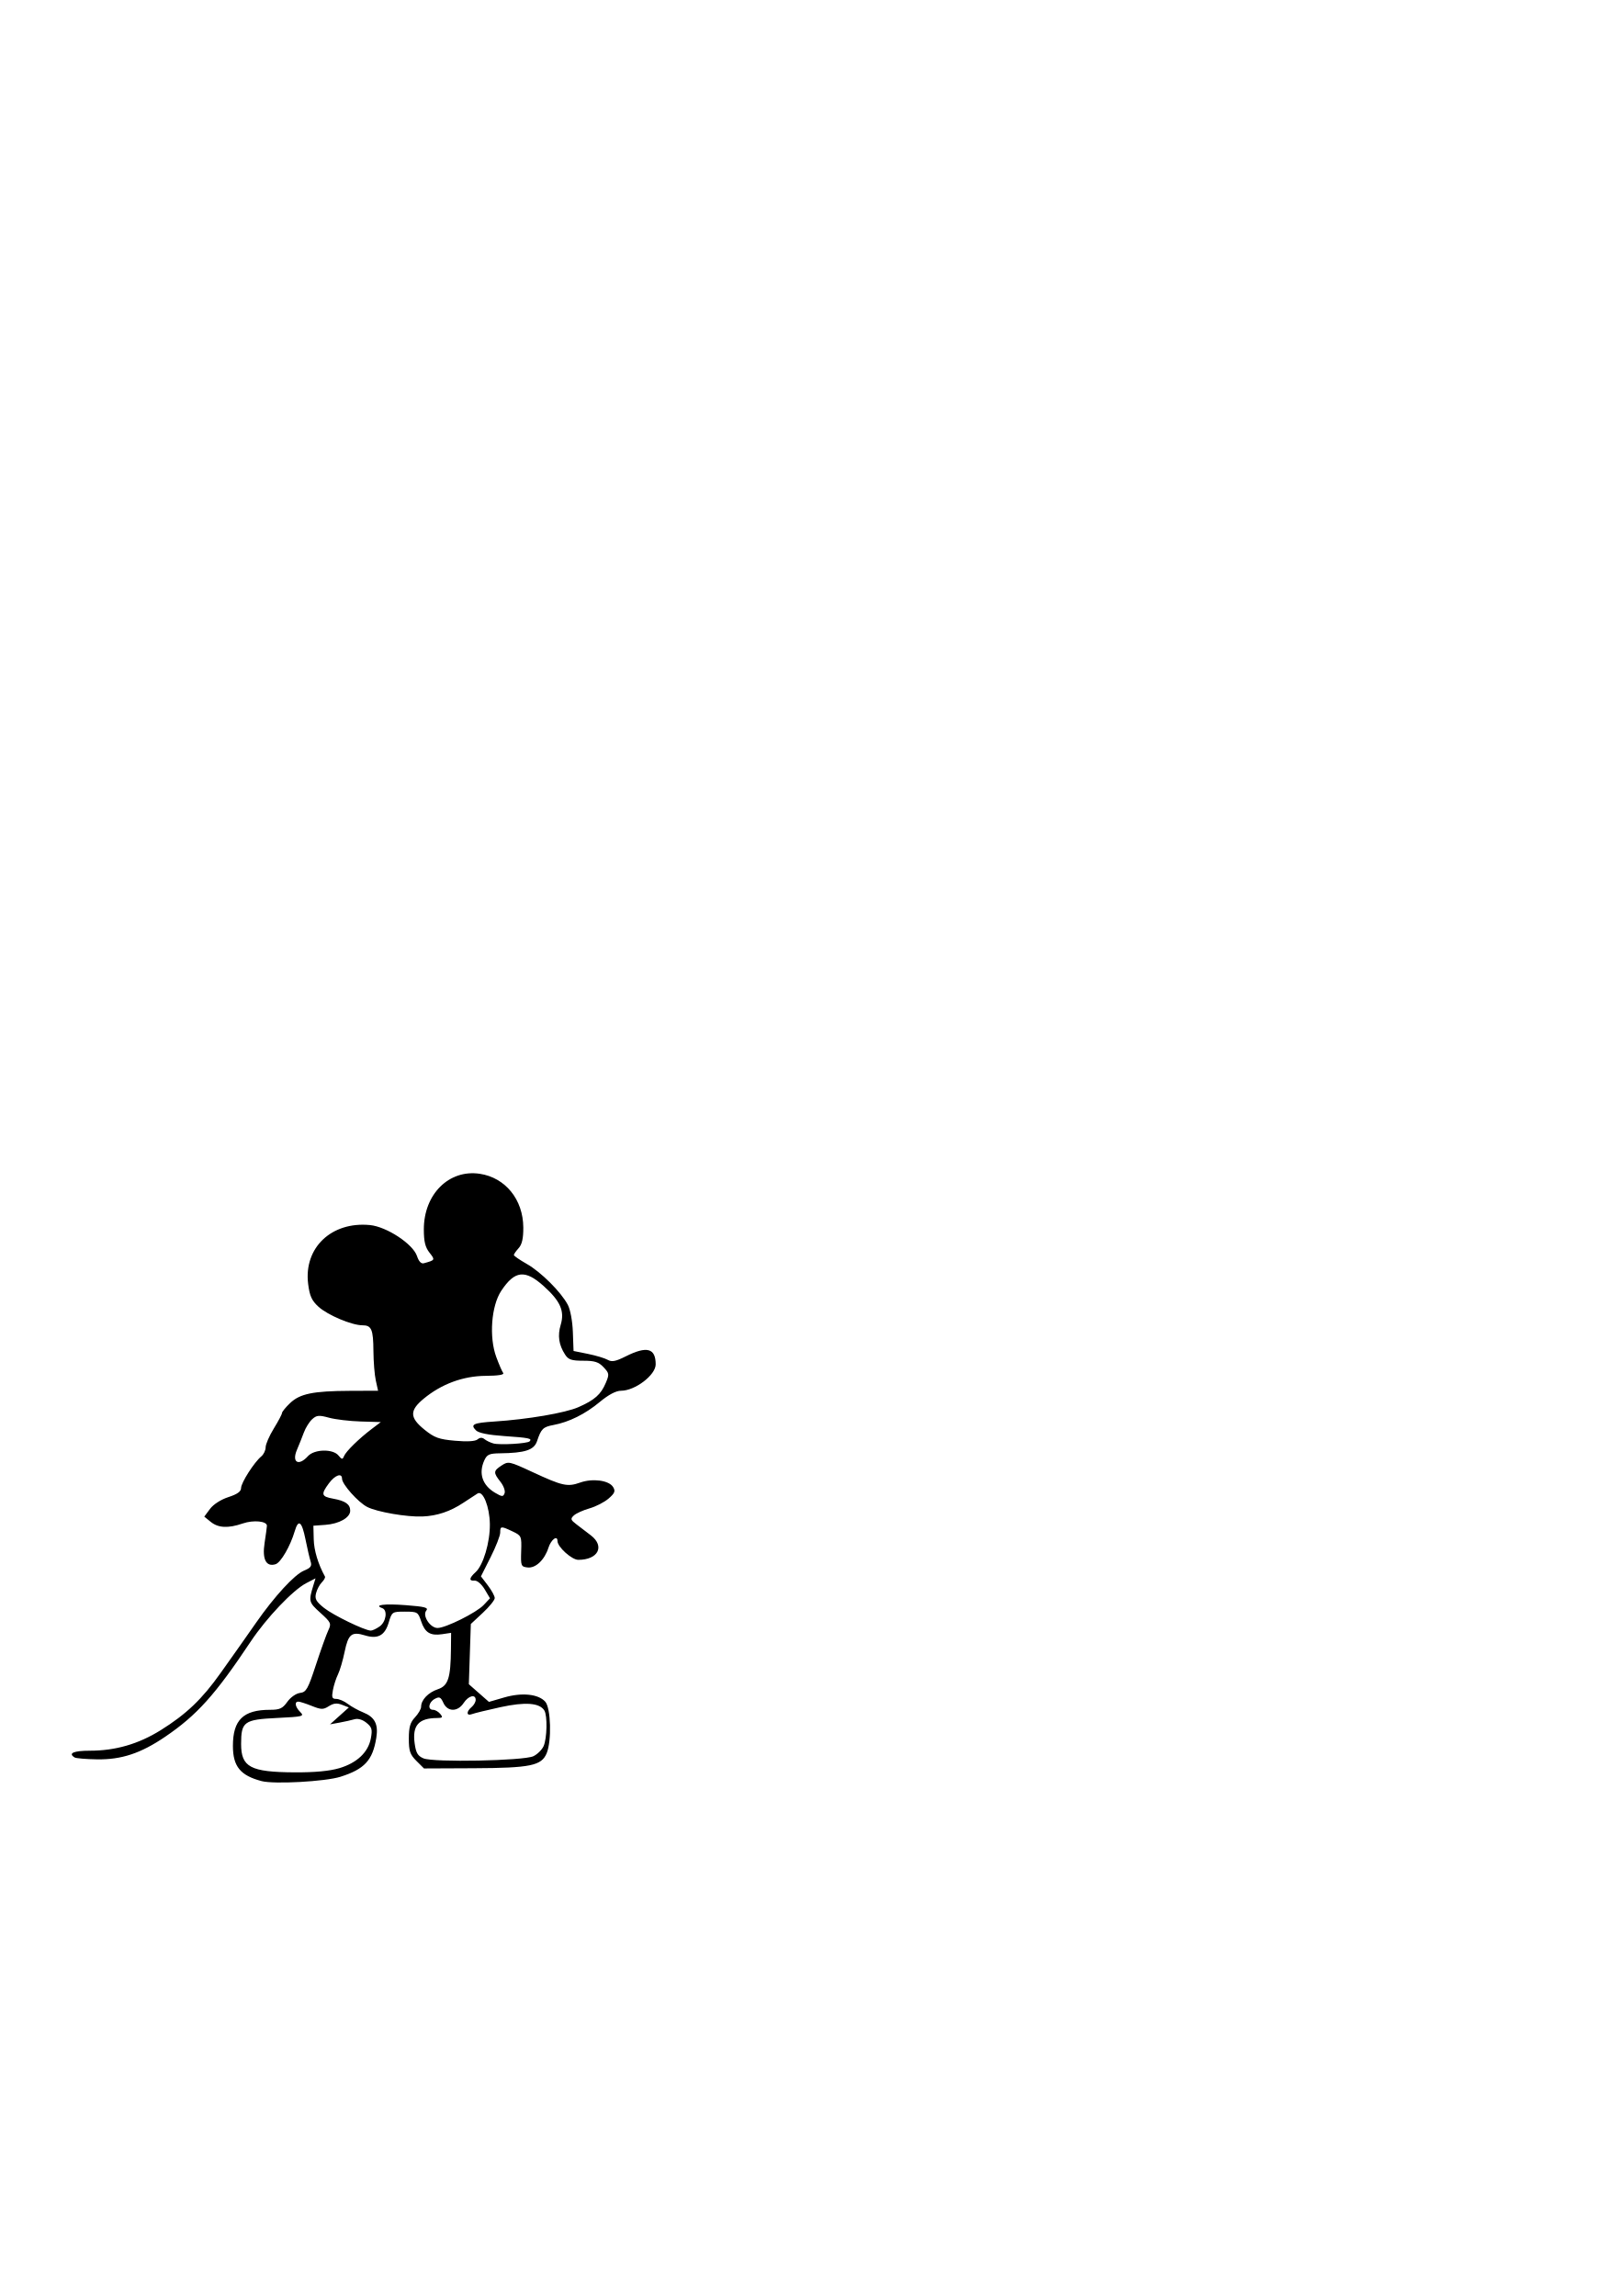
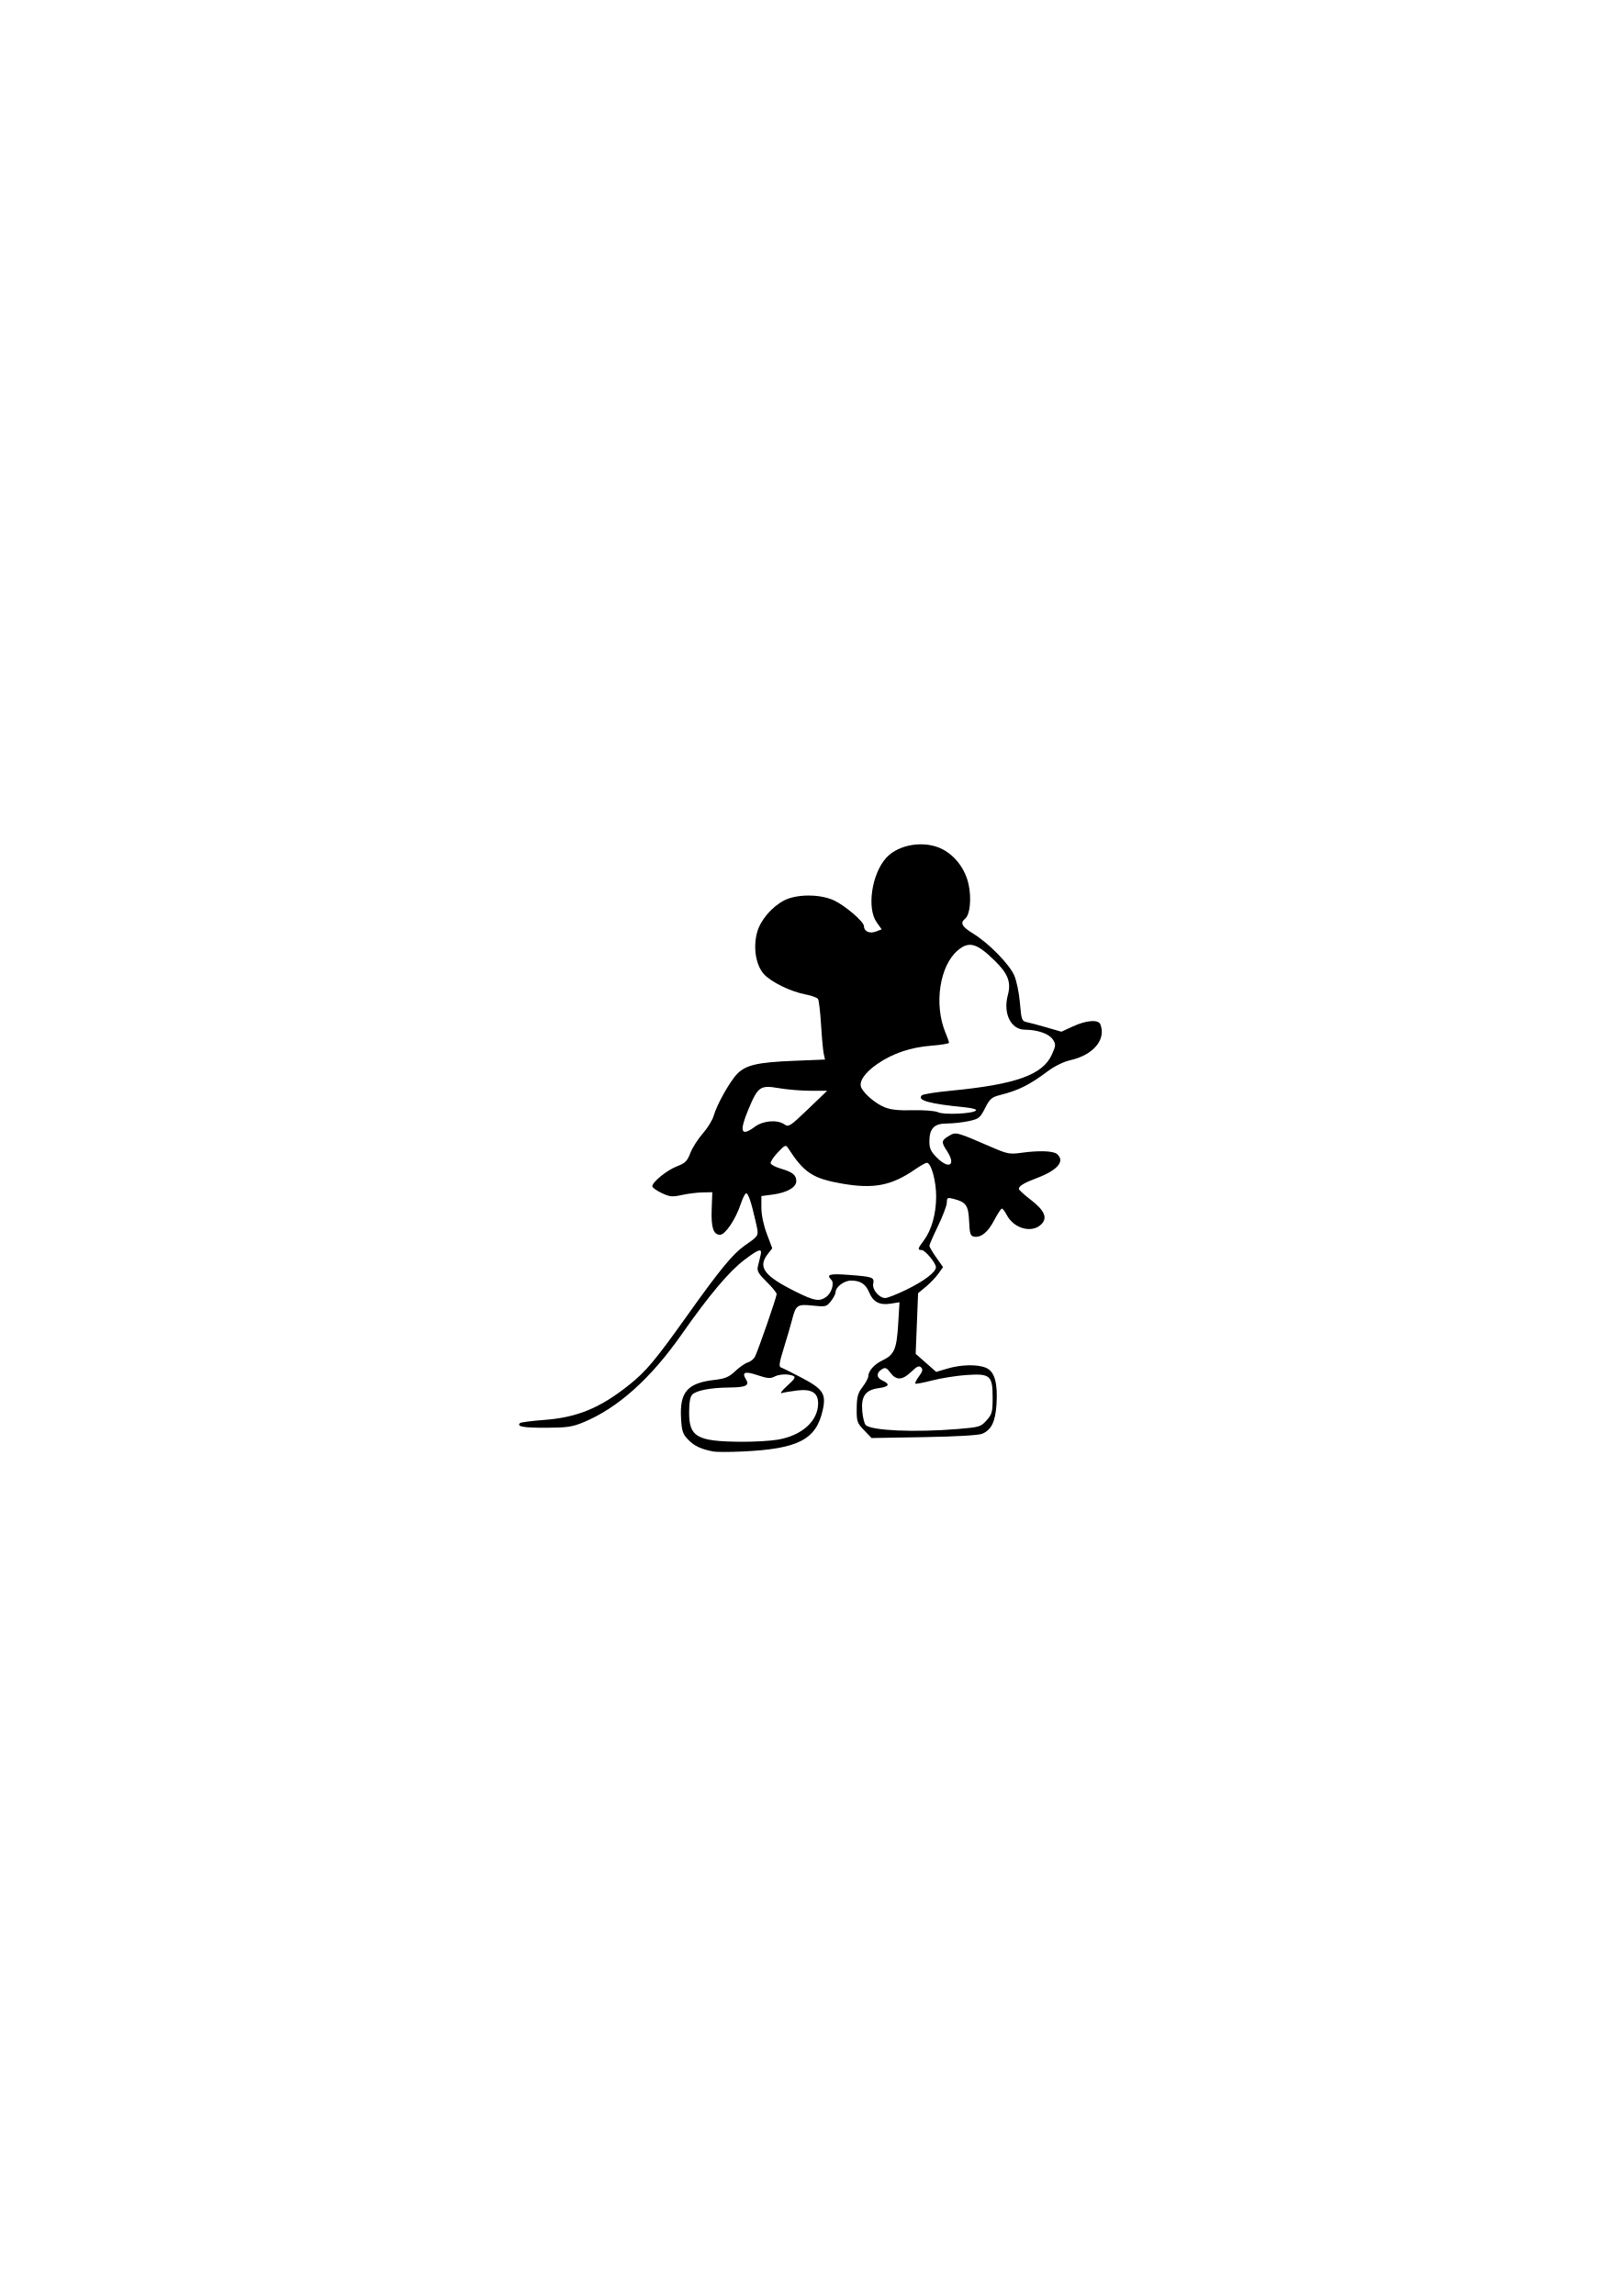
- <svg xmlns="http://www.w3.org/2000/svg" width="210mm" height="297mm" viewBox="0 0 210 297" version="1.1" id="svg1" xml:space="preserve">
+ <svg xmlns="http://www.w3.org/2000/svg" version="1.1" id="svg1" width="793.6" height="1122.133" viewBox="0 0 793.6 1122.133">
  <defs id="defs1" />
-   <g id="layer1">
-     <path style="fill:#000000" d="m 33.828,230.393 c -2.748,-0.724 -3.704,-1.899 -3.704,-4.554 0,-3.359 1.342,-4.666 4.791,-4.666 1.269,0 1.629,-0.166 2.248,-1.036 0.416,-0.584 1.13,-1.084 1.639,-1.147 0.806,-0.099 1.024,-0.484 2.059,-3.639 0.637,-1.94 1.357,-3.948 1.601,-4.462 0.416,-0.878 0.353,-1.016 -1.037,-2.272 -1.507,-1.362 -1.534,-1.472 -0.872,-3.62 l 0.255,-0.829 -1.195,0.618 c -1.721,0.89 -5.15,4.497 -7.194,7.566 -4.584,6.884 -6.955,9.523 -11.072,12.318 -3.144,2.135 -5.632,2.959 -8.79,2.912 -1.415,-0.021 -2.725,-0.132 -2.91,-0.247 -0.88,-0.544 -0.129,-0.872 1.993,-0.872 3.289,0 6.269,-0.864 9.135,-2.649 3.31,-2.062 5.363,-4.022 7.758,-7.405 1.099,-1.552 2.224,-3.14 2.501,-3.528 0.277,-0.388 1.217,-1.728 2.089,-2.979 2.383,-3.417 4.963,-6.222 6.19,-6.73 0.884,-0.366 1.049,-0.596 0.858,-1.193 -0.13,-0.407 -0.429,-1.692 -0.662,-2.856 -0.469,-2.333 -0.914,-2.673 -1.389,-1.058 -0.566,1.927 -1.8,4.058 -2.473,4.272 -1.225,0.389 -1.753,-0.623 -1.429,-2.735 0.16,-1.039 0.296,-2.041 0.303,-2.226 0.022,-0.612 -1.729,-0.786 -3.119,-0.309 -1.895,0.65 -3.172,0.587 -4.15,-0.207 l -0.833,-0.676 0.742,-0.998 c 0.439,-0.59 1.411,-1.214 2.379,-1.528 1.152,-0.373 1.638,-0.721 1.639,-1.173 0.002,-0.685 1.689,-3.325 2.618,-4.096 0.307,-0.255 0.559,-0.784 0.559,-1.175 0,-0.391 0.476,-1.486 1.058,-2.432 0.582,-0.946 1.058,-1.847 1.058,-2.001 0,-0.155 0.465,-0.727 1.034,-1.272 1.279,-1.225 2.976,-1.575 7.736,-1.595 l 3.655,-0.015 -0.292,-1.323 c -0.161,-0.728 -0.299,-2.434 -0.308,-3.792 -0.018,-2.827 -0.242,-3.351 -1.426,-3.351 -1.374,0 -4.496,-1.319 -5.678,-2.398 -0.877,-0.801 -1.144,-1.39 -1.34,-2.952 -0.583,-4.668 3.01,-8.094 7.987,-7.615 2.171,0.209 5.581,2.455 6.094,4.015 0.228,0.693 0.54,1.02 0.882,0.926 1.472,-0.406 1.48,-0.42 0.732,-1.371 -0.553,-0.703 -0.732,-1.44 -0.732,-3.014 0,-4.549 3.256,-7.785 7.233,-7.189 3.314,0.497 5.61,3.33 5.632,6.948 0.008,1.413 -0.167,2.189 -0.606,2.674 -0.34,0.376 -0.617,0.775 -0.617,0.886 0,0.112 0.754,0.631 1.676,1.155 1.83,1.039 4.417,3.618 5.305,5.289 0.322,0.605 0.601,2.109 0.652,3.514 l 0.089,2.455 1.872,0.38 c 1.029,0.209 2.175,0.553 2.545,0.765 0.531,0.304 1.027,0.208 2.344,-0.454 2.723,-1.368 3.861,-1.06 3.861,1.043 0,1.38 -2.668,3.41 -4.481,3.41 -0.653,0 -1.609,0.506 -2.757,1.458 -1.882,1.561 -3.961,2.595 -5.98,2.973 -1.355,0.254 -1.589,0.485 -2.127,2.09 -0.385,1.15 -1.548,1.532 -4.794,1.573 -1.383,0.017 -1.679,0.151 -2.028,0.919 -0.762,1.673 -0.251,3.212 1.387,4.18 0.911,0.538 1.055,0.546 1.238,0.069 0.114,-0.297 -0.125,-0.963 -0.532,-1.48 -0.945,-1.201 -0.93,-1.409 0.152,-2.118 0.86,-0.563 1,-0.534 3.969,0.845 3.895,1.809 4.539,1.952 6.179,1.371 1.632,-0.578 3.734,-0.293 4.268,0.578 0.322,0.526 0.219,0.789 -0.584,1.487 -0.536,0.466 -1.648,1.038 -2.469,1.271 -0.822,0.233 -1.733,0.646 -2.024,0.917 -0.467,0.436 -0.425,0.573 0.353,1.162 0.485,0.367 1.319,1.004 1.852,1.415 1.836,1.415 0.934,3.163 -1.633,3.163 -0.841,0 -2.689,-1.67 -2.689,-2.43 0,-0.81 -0.83,-0.197 -1.169,0.865 -0.505,1.58 -1.662,2.673 -2.7,2.552 -0.848,-0.099 -0.89,-0.206 -0.827,-2.103 0.065,-1.944 0.034,-2.014 -1.112,-2.558 -1.505,-0.714 -1.601,-0.705 -1.601,0.155 0,0.393 -0.56,1.826 -1.245,3.186 l -1.245,2.471 0.892,1.169 c 0.49,0.643 0.892,1.381 0.892,1.64 0,0.259 -0.696,1.119 -1.546,1.911 l -1.546,1.44 -0.129,3.897 -0.129,3.897 1.3,1.142 1.3,1.142 1.976,-0.574 c 2.289,-0.665 4.406,-0.448 5.304,0.544 0.731,0.807 0.85,5.069 0.187,6.67 -0.669,1.615 -2.092,1.907 -9.44,1.941 l -6.428,0.029 -0.98,-0.978 c -0.83,-0.828 -0.98,-1.27 -0.98,-2.882 0,-1.489 0.173,-2.088 0.794,-2.749 0.437,-0.465 0.794,-1.082 0.794,-1.372 0,-0.886 0.917,-1.846 2.164,-2.266 1.338,-0.45 1.659,-1.439 1.696,-5.227 l 0.02,-2.069 -1.147,0.174 c -1.54,0.234 -2.245,-0.199 -2.733,-1.679 -0.391,-1.184 -0.48,-1.237 -2.089,-1.237 -1.659,0 -1.686,0.019 -2.109,1.43 -0.498,1.664 -1.411,2.151 -3.074,1.641 -1.705,-0.523 -2.148,-0.166 -2.617,2.11 -0.232,1.128 -0.62,2.448 -0.861,2.933 -0.241,0.485 -0.537,1.398 -0.656,2.028 -0.182,0.957 -0.111,1.147 0.431,1.147 0.357,0 1.028,0.289 1.49,0.641 0.463,0.353 1.363,0.851 2.001,1.107 1.493,0.599 1.97,1.523 1.69,3.275 -0.466,2.914 -1.518,4.06 -4.635,5.048 -1.961,0.622 -8.593,0.986 -10.209,0.56 z m 10.048,-1.667 c 2.294,-0.681 3.749,-2.055 4.088,-3.858 0.217,-1.158 0.136,-1.444 -0.571,-2.017 -0.511,-0.414 -1.1,-0.586 -1.55,-0.454 -0.399,0.117 -1.273,0.313 -1.942,0.434 l -1.216,0.22 1.216,-1.092 1.216,-1.092 -0.882,-0.343 c -0.65,-0.252 -1.099,-0.205 -1.704,0.179 -0.729,0.463 -0.98,0.459 -2.212,-0.034 -0.764,-0.306 -1.545,-0.556 -1.735,-0.556 -0.536,0 -0.408,0.694 0.249,1.348 0.557,0.555 0.365,0.603 -3.028,0.769 -4.246,0.207 -4.622,0.48 -4.622,3.364 0,2.995 1.207,3.636 6.903,3.669 2.599,0.015 4.535,-0.165 5.791,-0.538 z m 25.103,-1.548 c 0.512,-0.241 1.107,-0.826 1.323,-1.299 0.452,-0.993 0.515,-3.967 0.097,-4.625 -0.625,-0.985 -2.468,-1.122 -5.672,-0.423 -1.71,0.373 -3.369,0.778 -3.686,0.9 -0.724,0.278 -0.756,-0.325 -0.049,-0.912 0.291,-0.242 0.529,-0.658 0.529,-0.925 0,-0.792 -0.932,-0.554 -1.555,0.396 -0.77,1.175 -2.082,1.168 -2.62,-0.013 -0.345,-0.757 -0.517,-0.837 -1.115,-0.517 -0.803,0.43 -0.957,1.412 -0.221,1.412 0.267,0 0.684,0.238 0.925,0.529 0.369,0.445 0.306,0.53 -0.398,0.534 -2.393,0.014 -3.227,0.954 -2.908,3.28 0.169,1.234 0.399,1.626 1.142,1.939 1.283,0.543 12.952,0.315 14.208,-0.277 z M 49.095,210.393 c 0.845,-0.592 1.065,-2.114 0.343,-2.372 -1.158,-0.414 0.282,-0.596 3.034,-0.385 2.503,0.192 2.98,0.32 2.657,0.71 -0.533,0.643 0.508,2.243 1.46,2.243 1.053,0 5.04,-1.987 5.966,-2.973 l 0.817,-0.869 -0.691,-1.166 c -0.38,-0.641 -0.955,-1.144 -1.278,-1.117 -0.779,0.065 -0.742,-0.329 0.104,-1.094 0.999,-0.904 1.881,-3.877 1.848,-6.228 -0.032,-2.236 -0.89,-4.38 -1.584,-3.954 -0.234,0.144 -1.061,0.683 -1.837,1.199 -1.7,1.13 -3.395,1.7 -5.292,1.779 -2.019,0.084 -5.896,-0.585 -7.153,-1.236 -1.178,-0.609 -3.253,-2.937 -3.253,-3.649 0,-0.795 -0.904,-0.478 -1.698,0.595 -1.057,1.43 -0.98,1.709 0.551,1.985 1.585,0.286 2.205,0.724 2.205,1.56 0,0.891 -1.422,1.698 -3.216,1.827 l -1.546,0.111 0.044,1.764 c 0.036,1.438 0.565,3.19 1.452,4.81 0.067,0.123 -0.115,0.461 -0.405,0.751 -0.29,0.29 -0.628,0.926 -0.75,1.414 -0.182,0.726 0.005,1.069 1.038,1.895 1.172,0.938 5.219,2.905 6.039,2.935 0.199,0.007 0.715,-0.234 1.147,-0.536 z m -9.27,-22.029 c 0.831,-0.918 3.234,-0.971 3.952,-0.088 0.43,0.529 0.532,0.542 0.713,0.088 0.245,-0.614 1.921,-2.259 3.596,-3.528 l 1.163,-0.882 -2.595,-0.077 c -1.427,-0.042 -3.273,-0.262 -4.102,-0.489 -1.301,-0.355 -1.598,-0.329 -2.173,0.191 -0.366,0.331 -0.852,1.107 -1.08,1.724 -0.228,0.617 -0.629,1.621 -0.891,2.232 -0.703,1.636 0.206,2.168 1.417,0.83 z m 28.671,-1.919 c 0.368,-0.368 -0.086,-0.462 -3.255,-0.68 -2.08,-0.143 -3.338,-0.396 -3.683,-0.741 -0.763,-0.763 -0.346,-0.966 2.331,-1.139 4.352,-0.282 9.233,-1.115 10.929,-1.865 2.102,-0.93 2.897,-1.635 3.531,-3.135 0.469,-1.109 0.45,-1.245 -0.287,-2.028 -0.636,-0.677 -1.147,-0.84 -2.627,-0.84 -1.519,0 -1.927,-0.138 -2.35,-0.794 -0.814,-1.262 -0.988,-2.45 -0.566,-3.858 0.529,-1.767 -0.039,-3.059 -2.197,-5 -2.419,-2.175 -3.75,-2.025 -5.501,0.621 -1.284,1.94 -1.585,5.987 -0.636,8.553 0.348,0.942 0.751,1.871 0.895,2.065 0.168,0.226 -0.643,0.358 -2.266,0.369 -2.912,0.018 -5.711,1.05 -8.013,2.954 -1.855,1.534 -1.831,2.45 0.106,4.014 1.279,1.033 1.858,1.242 3.942,1.427 1.571,0.14 2.609,0.078 2.91,-0.171 0.319,-0.265 0.609,-0.274 0.909,-0.03 0.243,0.197 0.758,0.445 1.147,0.552 0.823,0.226 4.392,0.018 4.682,-0.272 z" id="path1" />
+   <g id="g1">
+     <path style="fill:#000000" d="m 348.8,709.717 c -5.987,-1.127 -9.405,-2.73 -12.325,-5.777 -2.653,-2.769 -3.133,-4.217 -3.489,-10.51 -0.724,-12.813 3.103,-17.198 16.347,-18.731 5.227,-0.605 7.084,-1.388 10.133,-4.271 2.053,-1.941 4.814,-3.855 6.134,-4.251 1.321,-0.397 2.885,-1.626 3.477,-2.731 1.45,-2.709 10.656,-29.244 10.656,-30.713 0,-0.642 -2.212,-3.347 -4.916,-6.013 -4.024,-3.967 -4.798,-5.331 -4.267,-7.516 0.357,-1.468 0.942,-3.87 1.299,-5.336 0.916,-3.763 -0.577,-3.364 -7.847,2.101 -7.426,5.582 -17.289,17.288 -30.669,36.398 -15.167,21.663 -31.194,36.038 -47.944,43.004 -5.555,2.31 -8.118,2.69 -18.362,2.724 -11.14,0.037 -14.514,-0.562 -12.801,-2.275 0.393,-0.393 5.633,-1.081 11.644,-1.528 16.348,-1.217 27.449,-5.777 41.69,-17.125 8.331,-6.639 12.884,-12.082 28.745,-34.368 15.667,-22.013 21.988,-29.697 27.778,-33.766 7.32,-5.144 7.018,-4.472 5.346,-11.89 -2.107,-9.347 -3.571,-13.675 -4.626,-13.675 -0.494,0 -1.672,2.33 -2.618,5.179 -2.501,7.528 -7.573,15.088 -10.124,15.088 -3.277,0 -4.424,-3.51 -4.096,-12.528 l 0.301,-8.272 -4.8,0.091 c -2.64,0.05 -7.2,0.622 -10.133,1.27 -4.674,1.033 -5.894,0.911 -9.867,-0.987 -2.493,-1.191 -4.533,-2.666 -4.533,-3.277 0,-2.073 7.18,-7.898 12.006,-9.741 4.068,-1.554 5.073,-2.546 6.585,-6.507 0.982,-2.57 3.718,-6.87 6.081,-9.554 2.363,-2.684 4.774,-6.613 5.359,-8.731 1.486,-5.381 8.024,-16.989 11.562,-20.527 4.266,-4.266 9.963,-5.572 27.403,-6.278 l 15.455,-0.626 -0.623,-2.767 c -0.343,-1.522 -0.934,-7.892 -1.315,-14.156 -0.381,-6.264 -1.041,-11.955 -1.469,-12.646 -0.427,-0.691 -3.045,-1.681 -5.816,-2.198 -7.538,-1.408 -17.289,-6.165 -20.773,-10.133 -3.902,-4.444 -5.245,-13.061 -3.183,-20.423 1.65,-5.894 7.148,-12.348 13.189,-15.483 6.083,-3.156 17.438,-3.187 24.26,-0.066 5.412,2.476 14.746,10.458 14.746,12.611 0,2.574 2.752,3.846 5.809,2.683 l 2.868,-1.091 -2.442,-3.43 c -4.937,-6.934 -2.396,-23.855 4.751,-31.629 6.133,-6.671 18.974,-8.565 27.513,-4.058 6.374,3.364 11.179,9.919 12.723,17.357 1.415,6.817 0.628,14.561 -1.674,16.472 -2.656,2.204 -1.736,3.924 3.982,7.443 7.556,4.649 17.596,14.921 20.006,20.468 1.094,2.518 2.326,8.542 2.739,13.387 0.715,8.411 0.876,8.835 3.571,9.413 1.552,0.333 5.941,1.51 9.754,2.616 l 6.932,2.01 5.73,-2.623 c 6.634,-3.037 12.397,-3.441 13.358,-0.936 2.864,7.464 -3.498,14.992 -14.802,17.514 -3.065,0.684 -7.583,2.878 -10.667,5.18 -9.368,6.994 -14.312,9.466 -23.753,11.877 -3.923,1.002 -4.893,1.862 -7.17,6.355 -2.436,4.806 -3.04,5.284 -8.049,6.358 -2.979,0.639 -7.765,1.162 -10.636,1.162 -6.23,0 -8.541,2.402 -8.541,8.877 0,3.281 0.749,4.885 3.627,7.763 6.08,6.08 9.567,3.73 4.907,-3.307 -2.812,-4.245 -2.697,-5.074 1,-7.258 3.498,-2.067 3.345,-2.107 21.341,5.678 7.142,3.09 8.536,3.351 13.867,2.6 8.66,-1.22 15.757,-0.999 17.623,0.55 4.15,3.444 0.36,7.959 -9.906,11.8 -6.158,2.304 -8.724,3.862 -8.724,5.298 0,0.443 2.647,2.848 5.882,5.344 6.523,5.033 8.164,8.577 5.39,11.642 -4.441,4.907 -13.621,2.616 -17.192,-4.29 -0.881,-1.703 -1.949,-3.096 -2.374,-3.094 -0.425,0.001 -2.115,2.572 -3.757,5.713 -3.092,5.918 -6.482,8.638 -9.943,7.978 -1.689,-0.322 -2.057,-1.522 -2.322,-7.579 -0.34,-7.765 -1.508,-9.374 -7.951,-10.958 -2.588,-0.636 -2.933,-0.419 -2.933,1.851 0,1.415 -1.92,6.542 -4.267,11.395 -2.347,4.853 -4.267,9.253 -4.267,9.779 0,0.526 1.503,3.088 3.339,5.694 l 3.339,4.738 -2.315,3.251 c -1.273,1.788 -4.019,4.655 -6.102,6.372 l -3.787,3.122 -0.587,14.833 -0.587,14.833 5.013,4.413 5.013,4.413 5.34,-1.586 c 6.8,-2.019 14.694,-2.206 18.939,-0.448 4.26,1.765 5.88,7.314 5.21,17.856 -0.542,8.526 -2.489,12.538 -7.005,14.432 -1.757,0.737 -12.842,1.377 -28.478,1.643 l -25.6,0.436 -3.666,-3.813 c -3.42,-3.558 -3.661,-4.272 -3.601,-10.652 0.053,-5.68 0.539,-7.461 2.866,-10.511 1.541,-2.02 2.801,-4.361 2.801,-5.201 0,-2.588 2.943,-5.905 6.908,-7.787 5.78,-2.743 6.95,-5.419 7.692,-17.591 l 0.66,-10.837 -4.288,0.686 c -5.421,0.867 -8.567,-0.763 -10.528,-5.456 -1.738,-4.16 -4.278,-5.819 -8.908,-5.819 -3.392,0 -7.537,3.147 -7.537,5.723 0,0.801 -1.02,2.753 -2.266,4.337 -2.158,2.743 -2.581,2.847 -8.852,2.176 -7.6,-0.814 -8.304,-0.331 -10.163,6.964 -0.673,2.64 -2.485,8.851 -4.028,13.803 -2.239,7.188 -2.512,9.101 -1.355,9.487 0.797,0.266 5.323,2.518 10.057,5.005 10.561,5.548 12.102,7.92 10.32,15.883 -3.238,14.47 -12.038,18.962 -39.58,20.203 -6.16,0.278 -12.4,0.279 -13.867,0.002 z m 31.596,-5.817 c 11.782,-2.052 19.604,-9.139 19.604,-17.762 0,-5.115 -3.156,-7.095 -10.025,-6.288 -3.187,0.375 -6.675,0.958 -7.751,1.297 -1.077,0.339 0.127,-1.272 2.675,-3.58 3.791,-3.433 4.308,-4.32 2.846,-4.881 -2.718,-1.043 -6.832,-0.821 -9.304,0.502 -1.721,0.921 -3.491,0.755 -7.898,-0.743 -6.224,-2.116 -8.01,-1.544 -5.872,1.881 1.96,3.138 0.138,4.028 -8.405,4.105 -8.813,0.08 -15.772,1.418 -17.771,3.417 -1.064,1.064 -1.562,3.865 -1.562,8.784 0,11.954 3.783,14.111 25.113,14.321 6.405,0.063 14.663,-0.411 18.35,-1.053 z m 87.844,-5.184 c 10.64,-0.881 11.315,-1.083 14.133,-4.237 2.664,-2.982 2.959,-4.092 2.959,-11.13 0,-10.859 -1.197,-11.87 -13.051,-11.017 -4.849,0.349 -12.294,1.538 -16.546,2.643 -4.252,1.105 -7.946,1.794 -8.209,1.53 -0.264,-0.264 0.548,-1.868 1.803,-3.566 1.766,-2.388 1.995,-3.374 1.012,-4.357 -0.983,-0.983 -2.067,-0.499 -4.79,2.141 -4.317,4.184 -7.366,4.327 -10.2,0.478 -1.787,-2.427 -2.493,-2.729 -4.089,-1.752 -2.926,1.792 -2.857,4.163 0.163,5.539 3.939,1.795 3.33,3.049 -1.814,3.739 -6.45,0.865 -8.634,3.901 -8.031,11.167 0.258,3.107 1.018,6.199 1.69,6.87 2.759,2.759 24.054,3.684 44.971,1.952 z M 403.907,634.158 c 2.658,-1.861 4.156,-6.789 2.552,-8.393 -2.614,-2.614 -0.844,-3.117 8.49,-2.413 11.848,0.894 12.594,1.164 11.988,4.329 -0.553,2.895 2.912,6.984 5.919,6.984 1.058,0 5.738,-1.856 10.4,-4.125 8.565,-4.168 14.344,-8.569 14.344,-10.923 0,-2.047 -5.289,-8.418 -6.988,-8.418 -2.105,0 -1.961,-0.657 1.011,-4.604 3.823,-5.077 6.049,-12.917 6.094,-21.462 0.04,-7.603 -2.44,-16.6 -4.575,-16.6 -0.564,0 -3.168,1.474 -5.786,3.276 -11.514,7.922 -20.148,9.601 -35.602,6.925 -14.319,-2.48 -18.624,-5.301 -26.372,-17.283 -1.199,-1.854 -1.536,-1.718 -5.136,2.075 -2.119,2.233 -3.665,4.622 -3.436,5.31 0.229,0.688 2.473,1.845 4.985,2.573 5.689,1.647 7.536,3.14 7.536,6.091 0,3.054 -4.544,5.646 -11.521,6.572 l -5.545,0.736 v 5.705 c 0,3.481 1.037,8.46 2.659,12.77 l 2.659,7.065 -2.126,2.703 c -5.114,6.502 -1.992,10.751 13.604,18.513 9.094,4.526 11.489,4.944 14.844,2.594 z m -34.841,-83.225 c 4.135,-3.051 10.998,-3.596 14.488,-1.152 2.015,1.411 2.803,0.9 11.516,-7.467 l 9.353,-8.982 h -8.059 c -4.432,0 -11.406,-0.574 -15.497,-1.276 -9.23,-1.583 -10.274,-0.849 -15.026,10.567 -4.509,10.831 -3.549,13.306 3.225,8.309 z m 108.098,-7.938 c 0.548,-0.548 -1.679,-1.204 -5.31,-1.564 -17.526,-1.734 -23.65,-3.439 -21.135,-5.883 0.557,-0.541 6.773,-1.537 13.813,-2.212 32.273,-3.094 45.366,-7.783 49.814,-17.839 1.91,-4.317 1.943,-4.904 0.409,-7.245 -1.825,-2.786 -7.478,-4.771 -13.612,-4.781 -6.899,-0.011 -10.806,-7.931 -8.371,-16.972 1.674,-6.215 0.092,-10.391 -6.32,-16.687 -8.866,-8.706 -12.646,-9.778 -18.151,-5.145 -8.918,7.504 -11.761,26.541 -6.017,40.288 0.943,2.258 1.715,4.455 1.715,4.883 0,0.428 -3.801,1.071 -8.446,1.43 -10.268,0.792 -19.011,3.727 -26.549,8.914 -6.381,4.391 -9.37,8.925 -7.796,11.827 1.766,3.255 6.924,7.555 11.214,9.347 3,1.253 6.858,1.669 13.867,1.495 5.606,-0.139 10.837,0.278 12.377,0.987 2.953,1.36 16.932,0.723 18.498,-0.843 z" id="path1" />
  </g>
</svg>
